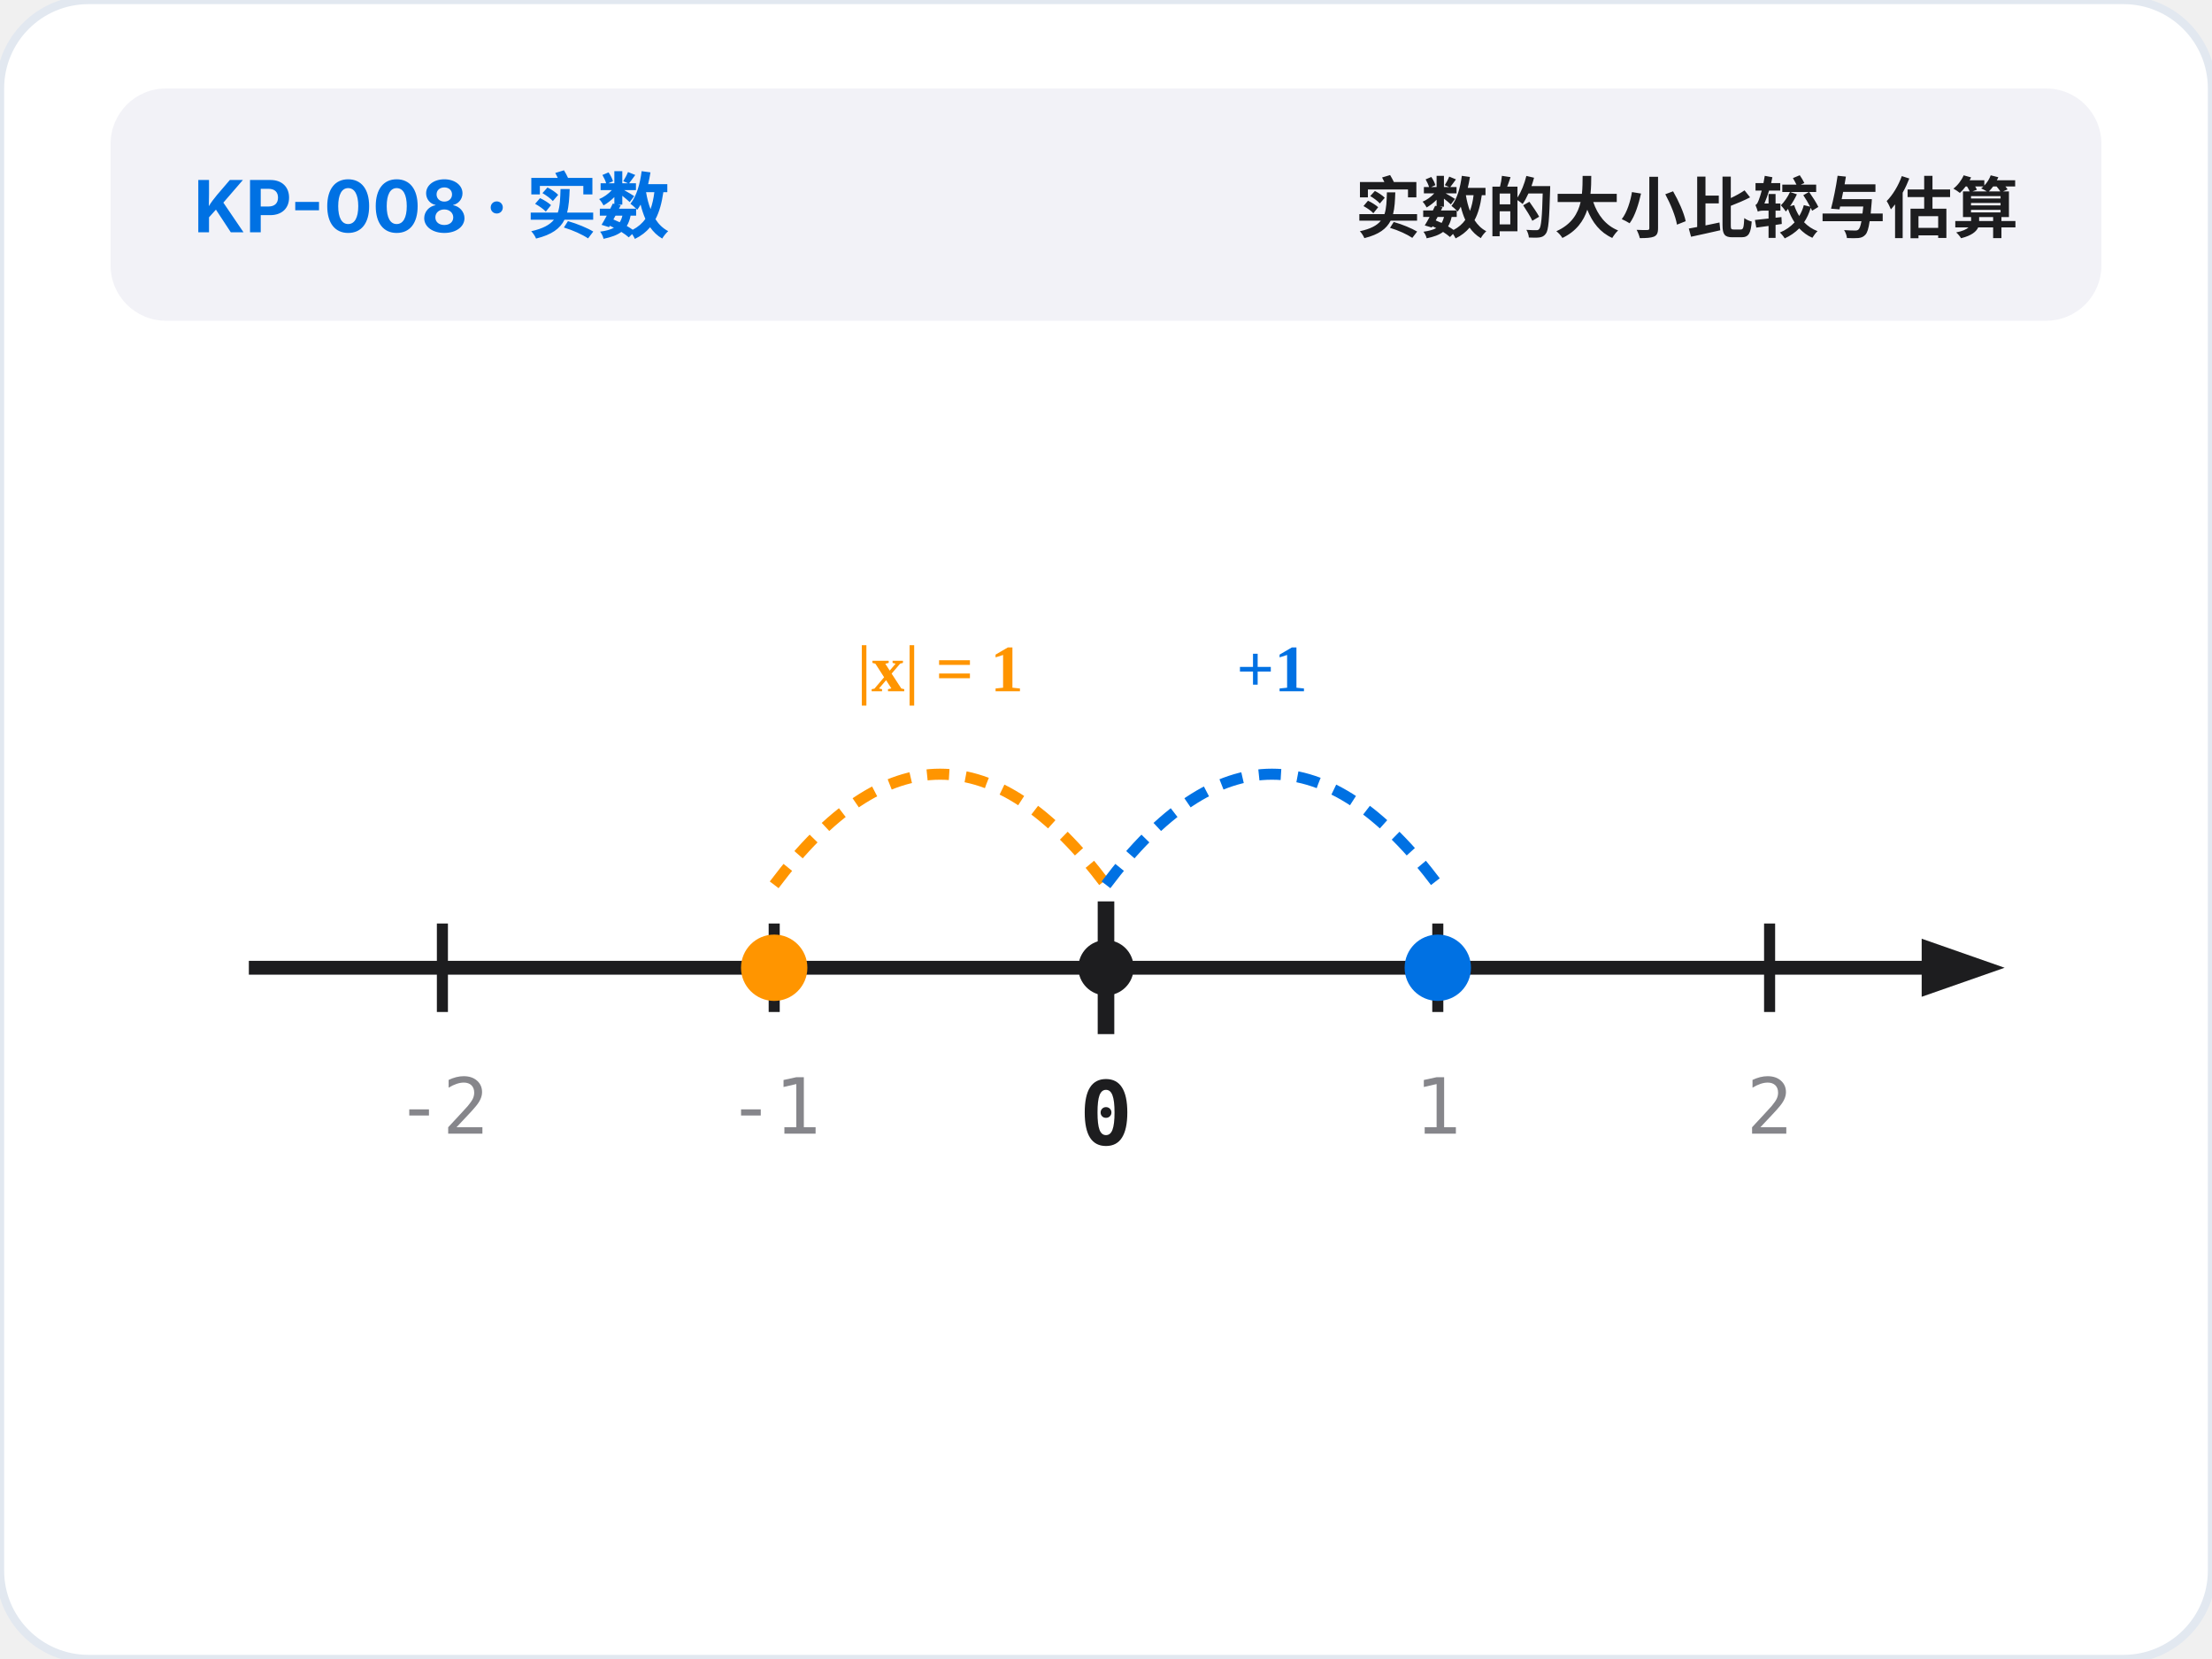
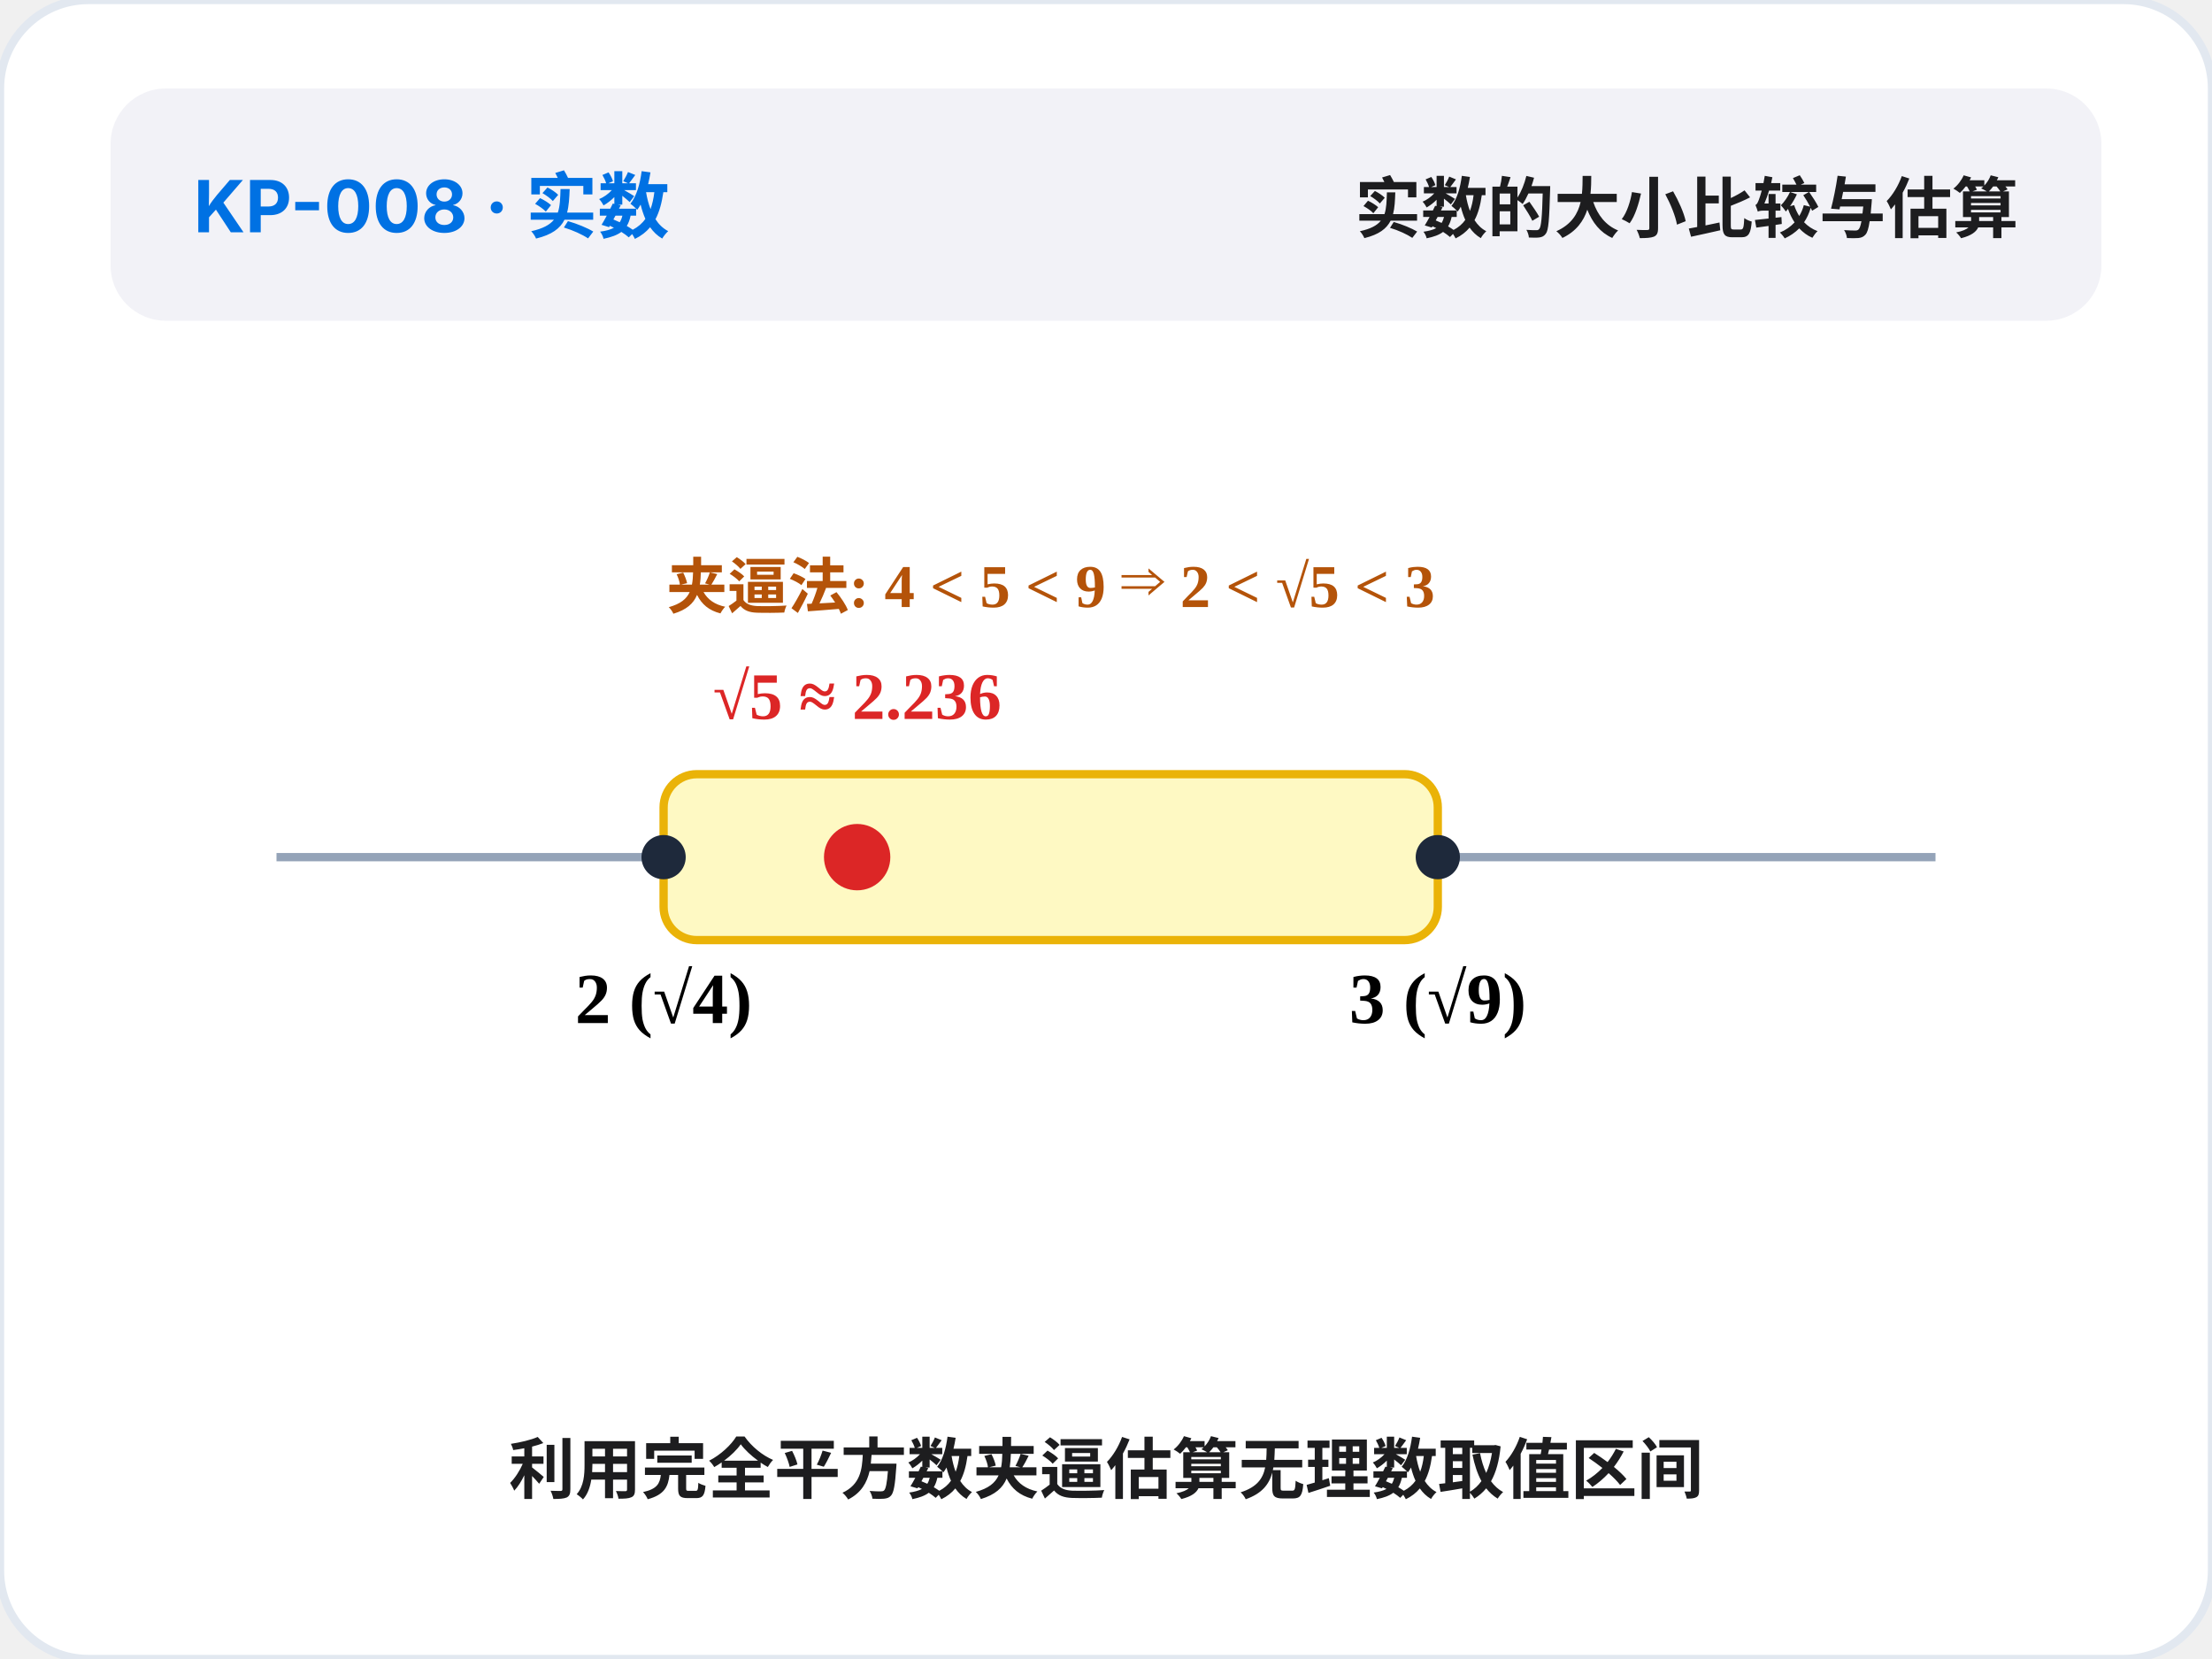
<svg xmlns="http://www.w3.org/2000/svg" viewBox="0 0 400 300" preserveAspectRatio="xMidYMid meet" width="100%" height="100%">
  <rect width="400" height="300" rx="16" fill="#ffffff" stroke="#e2e8f0" stroke-width="1.5" />
  <rect x="20" y="16" width="360" height="42" rx="10" fill="#f2f2f7" />
  <text x="35" y="42" font-family="-apple-system, sans-serif" font-size="13" font-weight="700" fill="#0071e3">KP-008 · 实数</text>
  <text x="365" y="42" text-anchor="end" font-family="-apple-system, sans-serif" font-size="12" font-weight="600" fill="#1d1d1f">实数的大小比较与估算</text>
-   <defs>
-     <marker id="arrow" viewBox="0 0 10 10" refX="5" refY="5" markerWidth="6" markerHeight="6" orient="auto-start-reverse">
-       <path class="layer-stage-1" d="M 0 1.5 L 10 5 L 0 8.5 z" fill="#1d1d1f" />
-     </marker>
-   </defs>
-   <line class="layer-stage-1" x1="45" y1="175" x2="355" y2="175" stroke="#1d1d1f" stroke-width="2.5" marker-end="url(#arrow)" />
-   <line class="layer-stage-1" x1="80" y1="167" x2="80" y2="183" stroke="#1d1d1f" stroke-width="2" />
-   <line class="layer-stage-1" x1="140" y1="167" x2="140" y2="183" stroke="#1d1d1f" stroke-width="2" />
-   <line class="layer-stage-1" x1="200" y1="163" x2="200" y2="187" stroke="#1d1d1f" stroke-width="3" />
-   <line class="layer-stage-1" x1="260" y1="167" x2="260" y2="183" stroke="#1d1d1f" stroke-width="2" />
-   <line class="layer-stage-1" x1="320" y1="167" x2="320" y2="183" stroke="#1d1d1f" stroke-width="2" />
-   <text class="layer-stage-4" x="80" y="205" text-anchor="middle" font-family="monospace" font-size="14" fill="#86868b">-2</text>
-   <text class="layer-stage-4" x="140" y="205" text-anchor="middle" font-family="monospace" font-size="14" fill="#86868b">-1</text>
-   <text class="layer-stage-4" x="200" y="207" text-anchor="middle" font-family="monospace" font-size="16" font-weight="bold" fill="#1d1d1f">0</text>
-   <text class="layer-stage-4" x="260" y="205" text-anchor="middle" font-family="monospace" font-size="14" fill="#86868b">1</text>
-   <text class="layer-stage-4" x="320" y="205" text-anchor="middle" font-family="monospace" font-size="14" fill="#86868b">2</text>
-   <circle class="layer-stage-2" cx="200" cy="175" r="5" fill="#1d1d1f" />
-   <circle class="layer-stage-1" cx="260" cy="175" r="6" fill="#0071e3" />
-   <circle class="layer-stage-2" cx="140" cy="175" r="6" fill="#ff9500" />
-   <path class="layer-stage-4" d="M 140 160 Q 170 120 200 160" fill="none" stroke="#ff9500" stroke-width="2" stroke-dasharray="4,3" />
-   <path class="layer-stage-4" d="M 200 160 Q 230 120 260 160" fill="none" stroke="#0071e3" stroke-width="2" stroke-dasharray="4,3" />
-   <text class="layer-stage-3 formal-labels" x="170" y="125" text-anchor="middle" font-size="12" font-weight="600" fill="#ff9500">|x| = 1</text>
-   <text class="layer-stage-3 formal-labels" x="230" y="125" text-anchor="middle" font-size="12" font-weight="600" fill="#0071e3">+1</text>
+   <g transform="translate(30, 85)">
+     <line class="layer-stage-1" x1="20" y1="70" x2="320" y2="70" stroke="#94a3b8" stroke-width="1.5" />
+     <rect class="layer-stage-1" x="90" y="55" width="140" height="30" fill="#fef9c3" stroke="#eab308" stroke-width="1.5" rx="6" />
+     <circle class="layer-stage-2" cx="90" cy="70" r="4" fill="#1e293b" />
+     <circle class="layer-stage-2" cx="230" cy="70" r="4" fill="#1e293b" />
+     <text class="layer-stage-2" x="90" y="100" text-anchor="middle" font-size="13" font-weight="bold">2 (√4)</text>
+     <text class="layer-stage-2" x="230" y="100" text-anchor="middle" font-size="13" font-weight="bold">3 (√9)</text>
+     <circle class="layer-stage-3 formal-labels" cx="125" cy="70" r="6" fill="#dc2626" />
+     <text class="layer-stage-3 formal-labels" x="125" y="45" text-anchor="middle" font-size="12" font-weight="bold" fill="#dc2626">√5 ≈ 2.236</text>
+     <text class="layer-stage-4" x="160" y="25" text-anchor="middle" font-size="11" font-weight="bold" fill="#b45309">夹逼法: 4 &lt; 5 &lt; 9 ⇒ 2 &lt; √5 &lt; 3</text>
+   </g>
+   <text class="layer-stage-4" x="200" y="270" text-anchor="middle" font-family="-apple-system, sans-serif" font-size="12" font-weight="600" fill="#1d1d1f">利用完全平方数夹逼估算无理数取值区间</text>
</svg>
